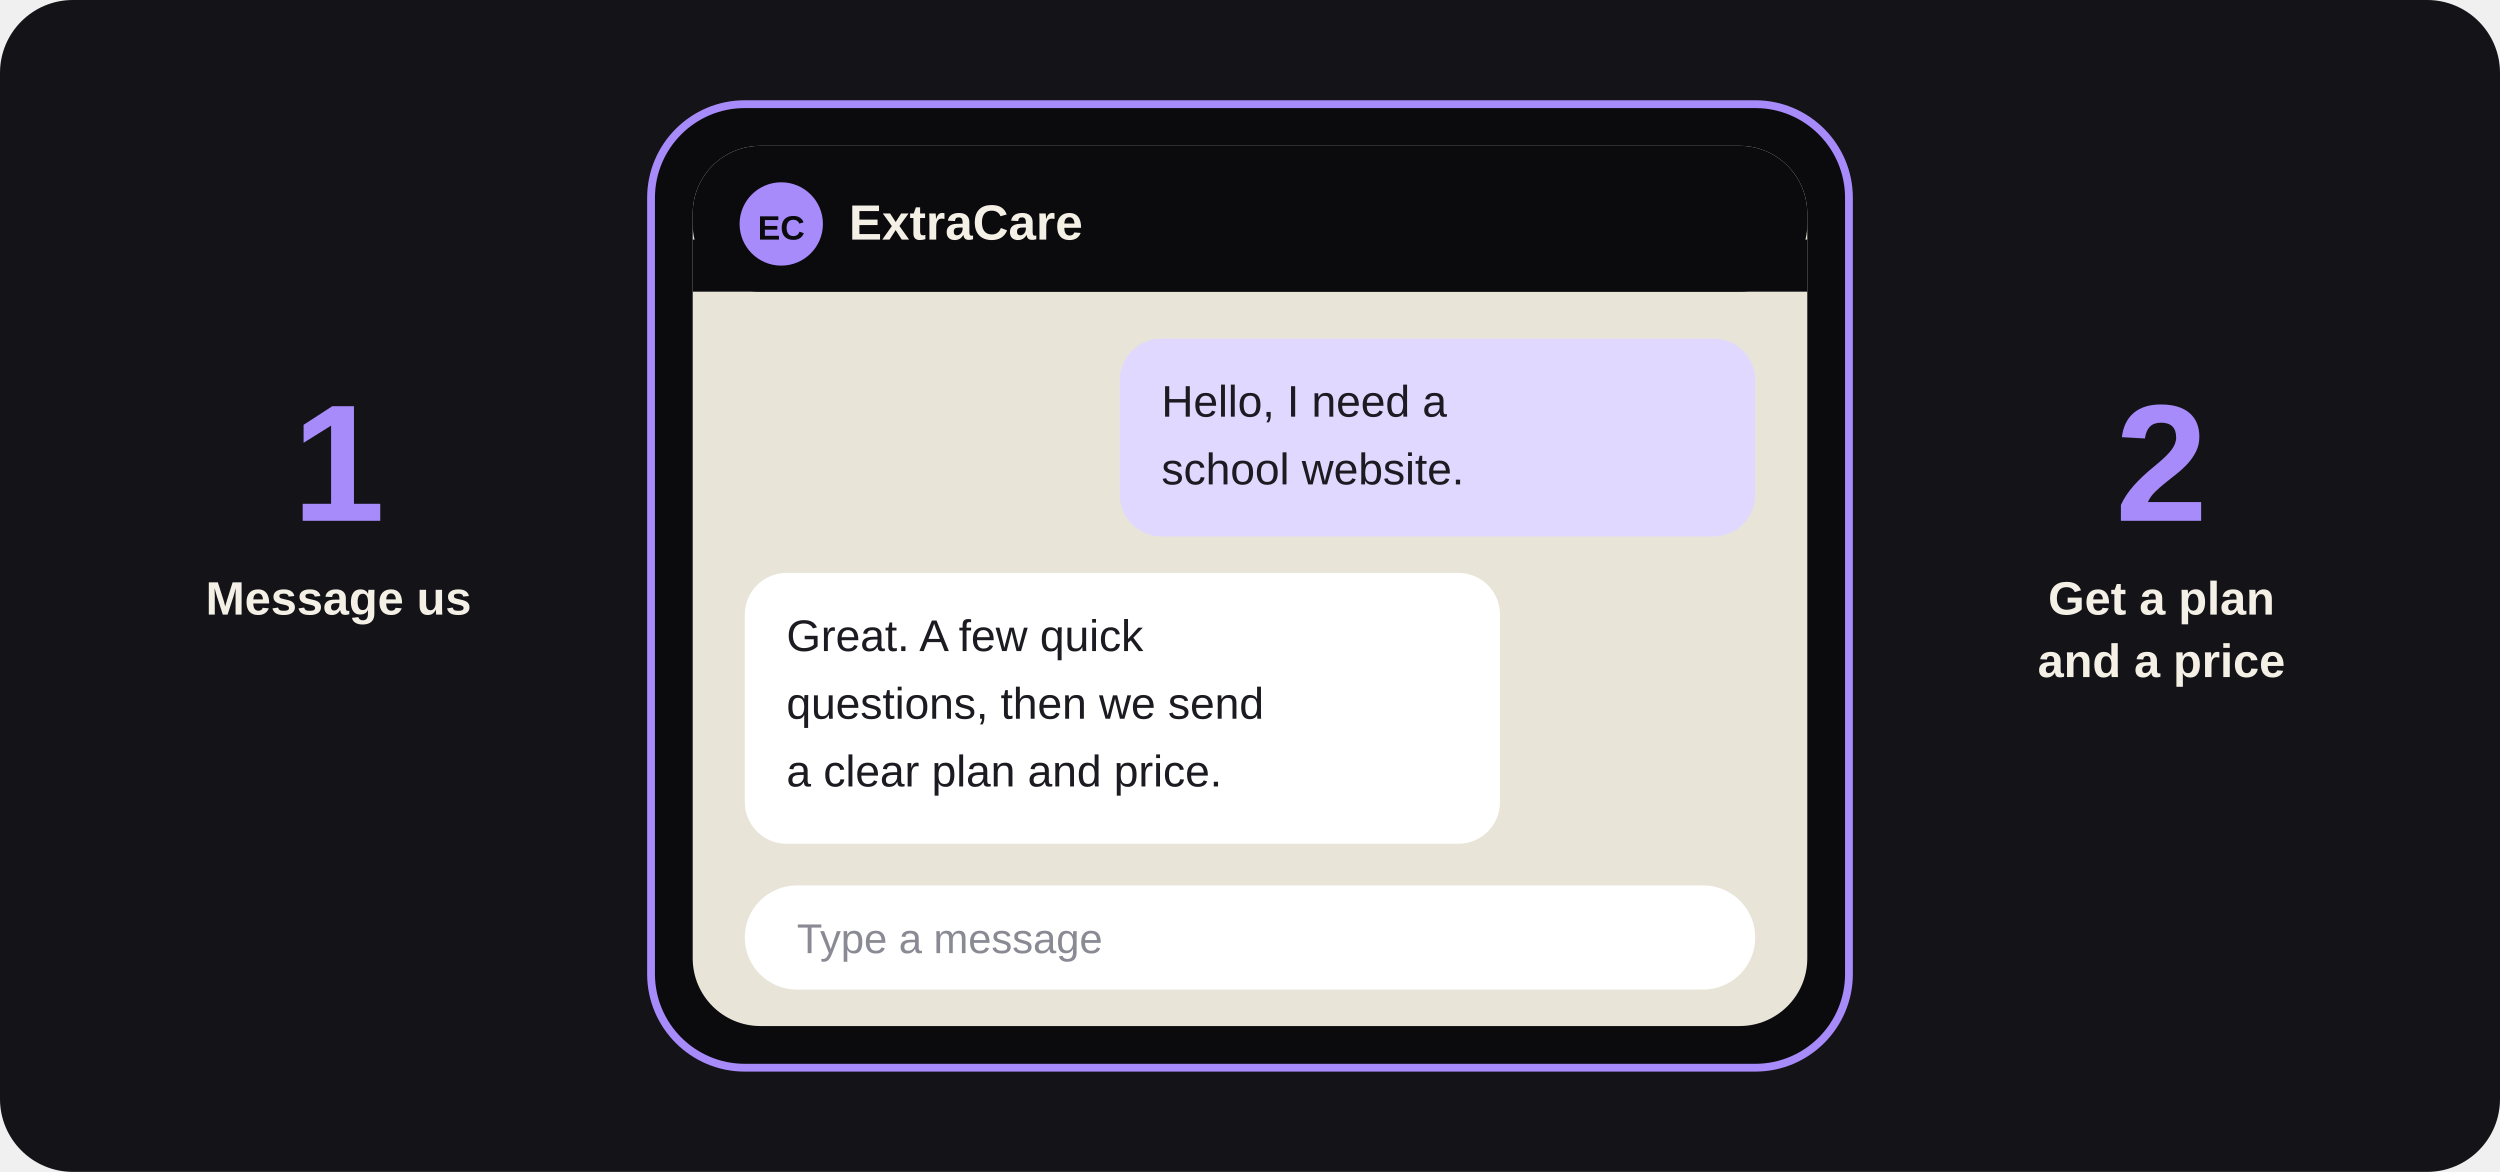
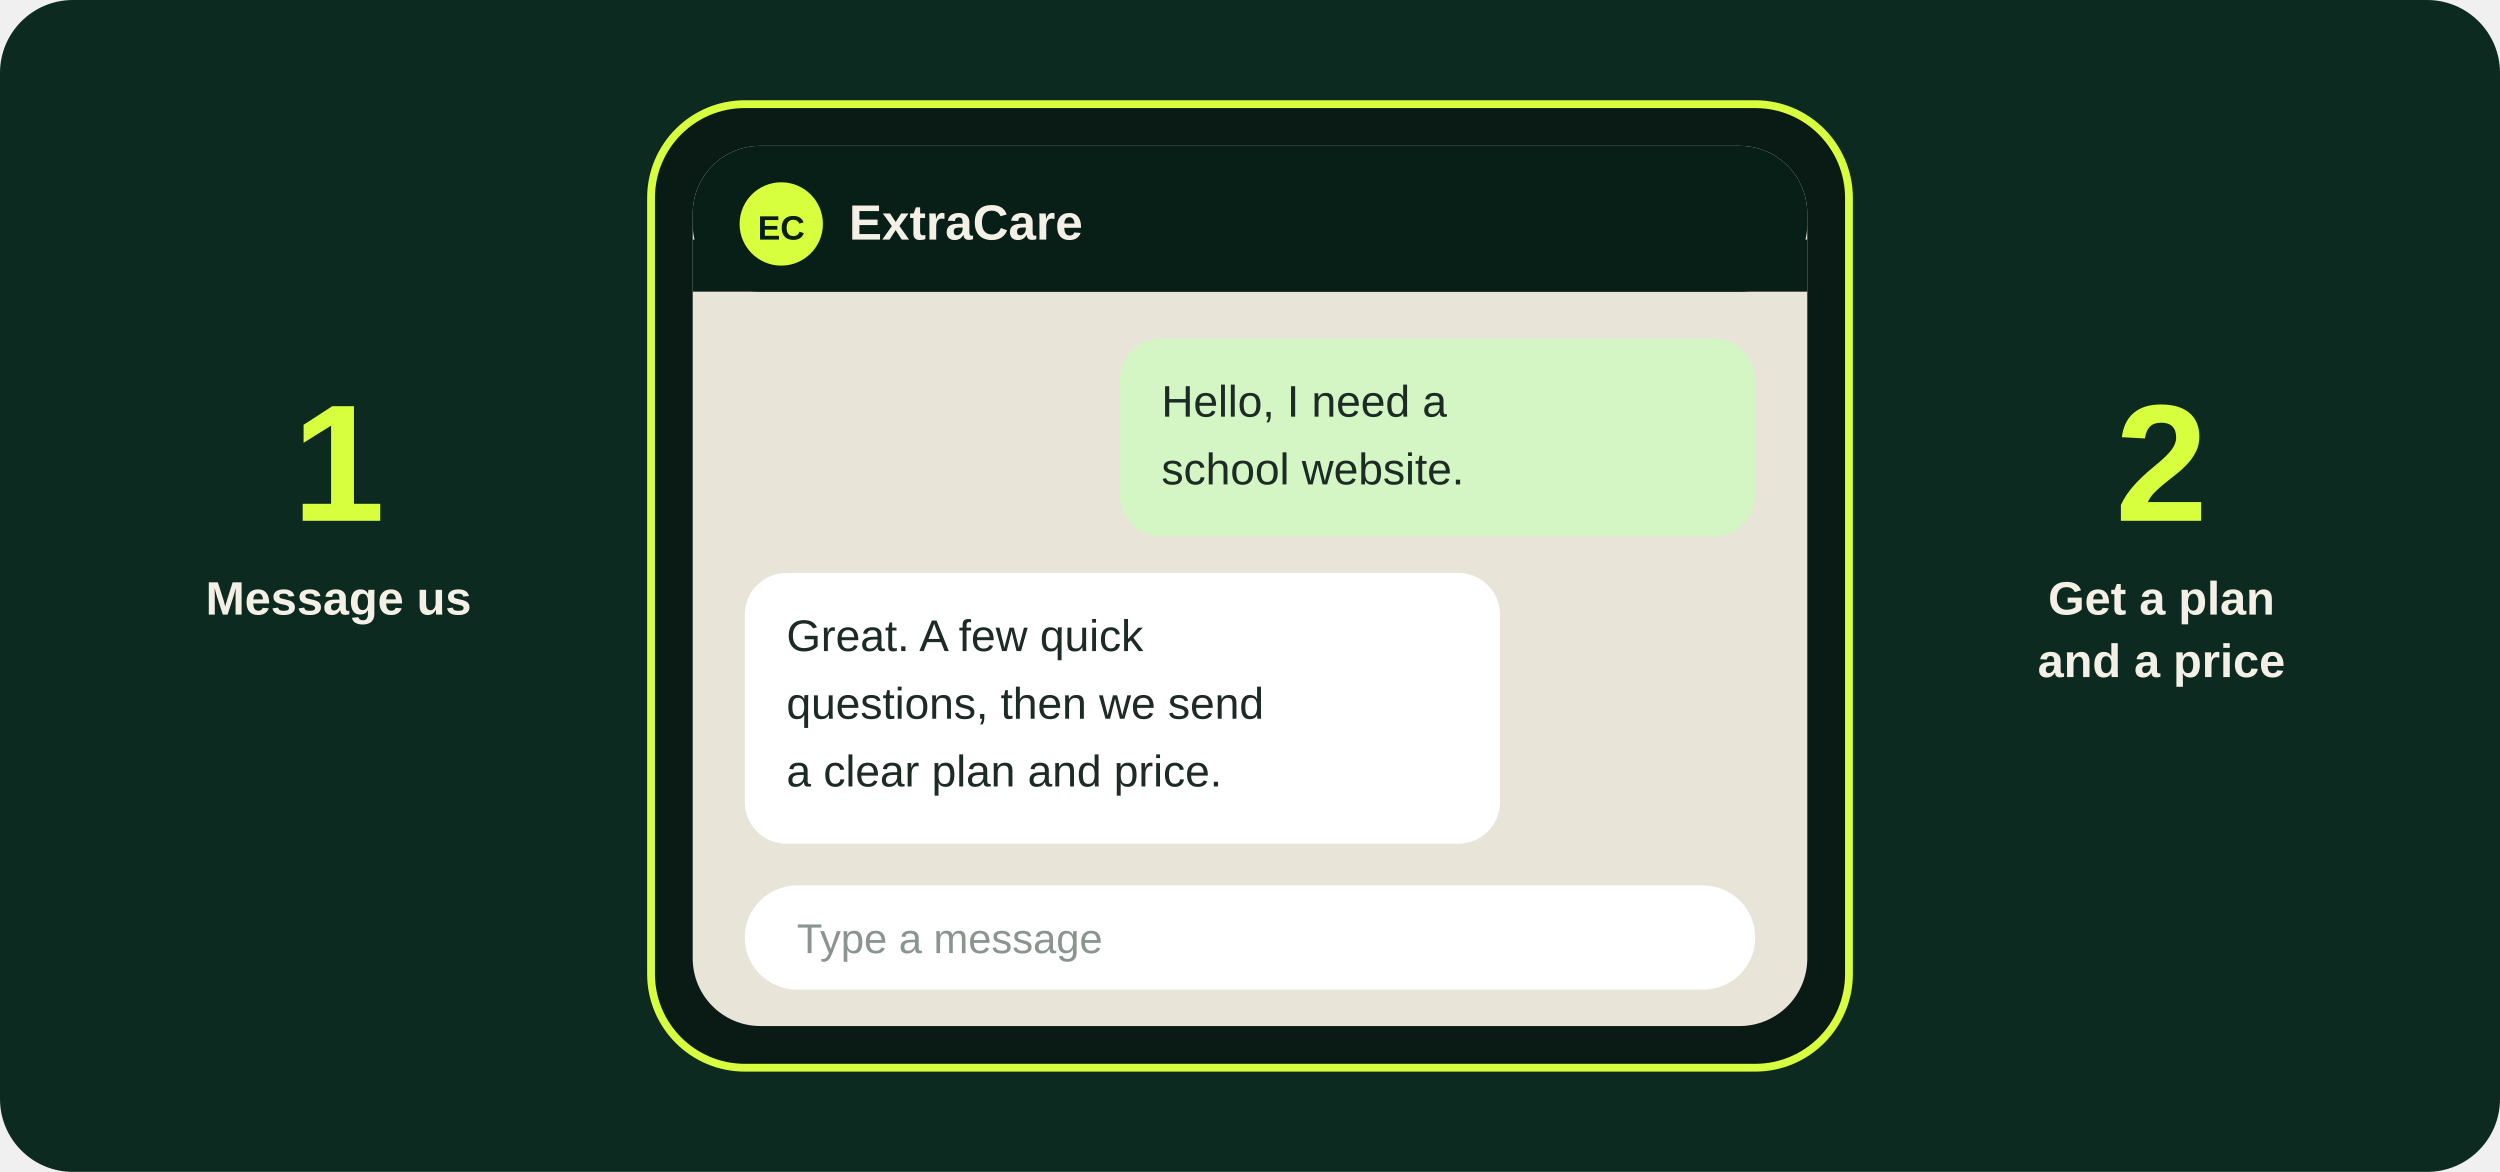
<svg xmlns="http://www.w3.org/2000/svg" viewBox="0 0 960 450" role="img" aria-labelledby="t">
-   <rect x="0" y="0" width="960" height="450" rx="28" fill="#131318" />
-   <rect x="250" y="40" width="460" height="370" rx="36" fill="#0b0b0e" stroke="#a78bfa" stroke-width="3" />
+   <rect x="0" y="0" width="960" height="450" rx="28" fill="#0d2a20" />
+   <rect x="250" y="40" width="460" height="370" rx="36" fill="#0a1a14" stroke="#d8ff3e" stroke-width="3" />
  <rect x="266" y="56" width="428" height="338" rx="26" fill="#e9e4d8" />
-   <rect x="266" y="56" width="428" height="56" rx="26" fill="#0b0b0e" />
-   <rect x="266" y="92" width="428" height="20" rx="0" fill="#0b0b0e" />
-   <circle cx="300" cy="86" r="16" fill="#a78bfa" />
-   <text x="300" y="92" font-family="Arial,Helvetica,sans-serif" font-size="13" font-weight="800" fill="#0b0b0e" text-anchor="middle">EC</text>
+   <rect x="266" y="56" width="428" height="56" rx="26" fill="#071f17" />
+   <rect x="266" y="92" width="428" height="20" rx="0" fill="#071f17" />
+   <circle cx="300" cy="86" r="16" fill="#d8ff3e" />
+   <text x="300" y="92" font-family="Arial,Helvetica,sans-serif" font-size="13" font-weight="800" fill="#071f17" text-anchor="middle">EC</text>
  <text x="326" y="92" font-family="Arial,Helvetica,sans-serif" font-size="19" font-weight="700" fill="#f4f0e6" text-anchor="start">ExtraCare</text>
-   <rect x="430" y="130" width="244" height="76" rx="16" fill="#e0d8ff" />
-   <text x="446" y="160" font-family="Arial,Helvetica,sans-serif" font-size="17" font-weight="400" fill="#1b1b21" text-anchor="start">Hello, I need a</text>
-   <text x="446" y="186" font-family="Arial,Helvetica,sans-serif" font-size="17" font-weight="400" fill="#1b1b21" text-anchor="start">school website.</text>
+   <rect x="430" y="130" width="244" height="76" rx="16" fill="#d4f5c4" />
+   <text x="446" y="160" font-family="Arial,Helvetica,sans-serif" font-size="17" font-weight="400" fill="#1d2b25" text-anchor="start">Hello, I need a</text>
+   <text x="446" y="186" font-family="Arial,Helvetica,sans-serif" font-size="17" font-weight="400" fill="#1d2b25" text-anchor="start">school website.</text>
  <rect x="286" y="220" width="290" height="104" rx="16" fill="#ffffff" />
-   <text x="302" y="250" font-family="Arial,Helvetica,sans-serif" font-size="17" font-weight="400" fill="#1b1b21" text-anchor="start">Great. A few quick</text>
-   <text x="302" y="276" font-family="Arial,Helvetica,sans-serif" font-size="17" font-weight="400" fill="#1b1b21" text-anchor="start">questions, then we send</text>
-   <text x="302" y="302" font-family="Arial,Helvetica,sans-serif" font-size="17" font-weight="400" fill="#1b1b21" text-anchor="start">a clear plan and price.</text>
+   <text x="302" y="250" font-family="Arial,Helvetica,sans-serif" font-size="17" font-weight="400" fill="#1d2b25" text-anchor="start">Great. A few quick</text>
+   <text x="302" y="276" font-family="Arial,Helvetica,sans-serif" font-size="17" font-weight="400" fill="#1d2b25" text-anchor="start">questions, then we send</text>
+   <text x="302" y="302" font-family="Arial,Helvetica,sans-serif" font-size="17" font-weight="400" fill="#1d2b25" text-anchor="start">a clear plan and price.</text>
  <rect x="286" y="340" width="388" height="40" rx="20" fill="#ffffff" />
-   <text x="306" y="366" font-family="Arial,Helvetica,sans-serif" font-size="16" font-weight="400" fill="#8a8a94" text-anchor="start">Type a message</text>
-   <text x="130" y="200" font-family="Arial,Helvetica,sans-serif" font-size="64" font-weight="800" fill="#a78bfa" text-anchor="middle">1</text>
+   <text x="306" y="366" font-family="Arial,Helvetica,sans-serif" font-size="16" font-weight="400" fill="#8a958f" text-anchor="start">Type a message</text>
+   <text x="130" y="200" font-family="Arial,Helvetica,sans-serif" font-size="64" font-weight="800" fill="#d8ff3e" text-anchor="middle">1</text>
  <text x="130" y="236" font-family="Arial,Helvetica,sans-serif" font-size="18" font-weight="700" fill="#f4f0e6" text-anchor="middle">Message us</text>
-   <text x="830" y="200" font-family="Arial,Helvetica,sans-serif" font-size="64" font-weight="800" fill="#a78bfa" text-anchor="middle">2</text>
+   <text x="830" y="200" font-family="Arial,Helvetica,sans-serif" font-size="64" font-weight="800" fill="#d8ff3e" text-anchor="middle">2</text>
  <text x="830" y="236" font-family="Arial,Helvetica,sans-serif" font-size="18" font-weight="700" fill="#f4f0e6" text-anchor="middle">Get a plan</text>
  <text x="830" y="260" font-family="Arial,Helvetica,sans-serif" font-size="18" font-weight="700" fill="#f4f0e6" text-anchor="middle">and a price</text>
</svg>
